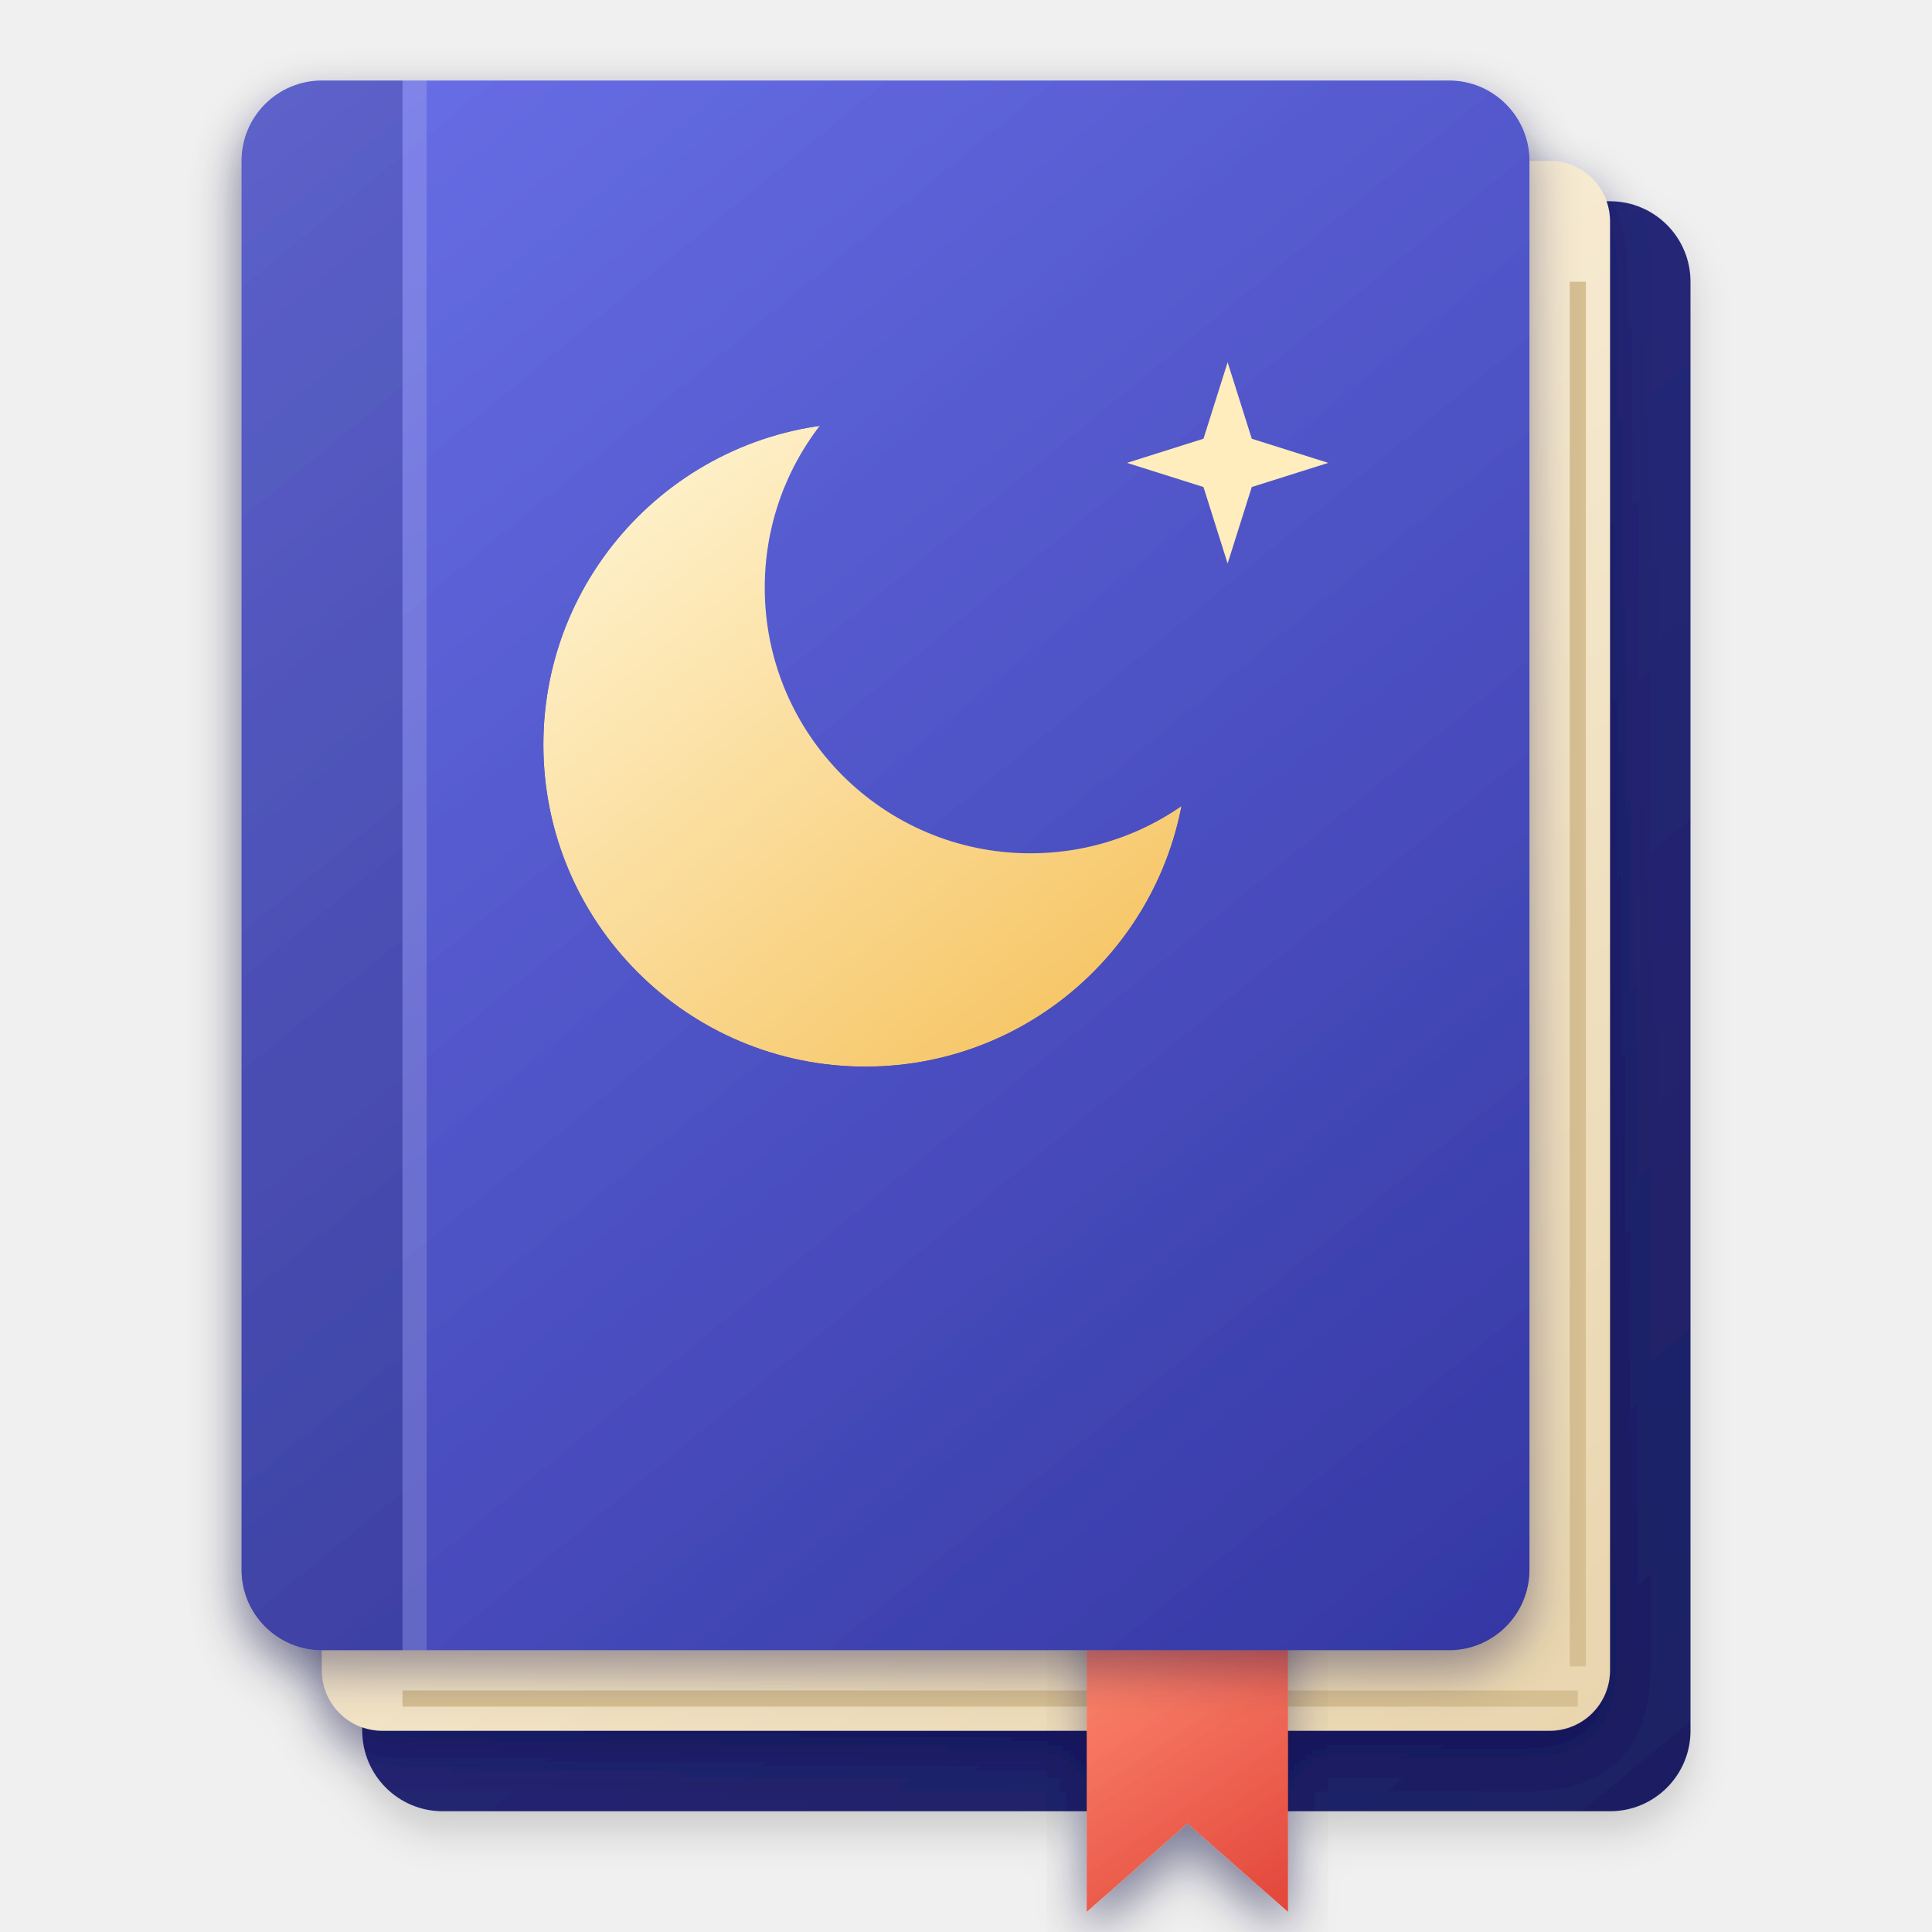
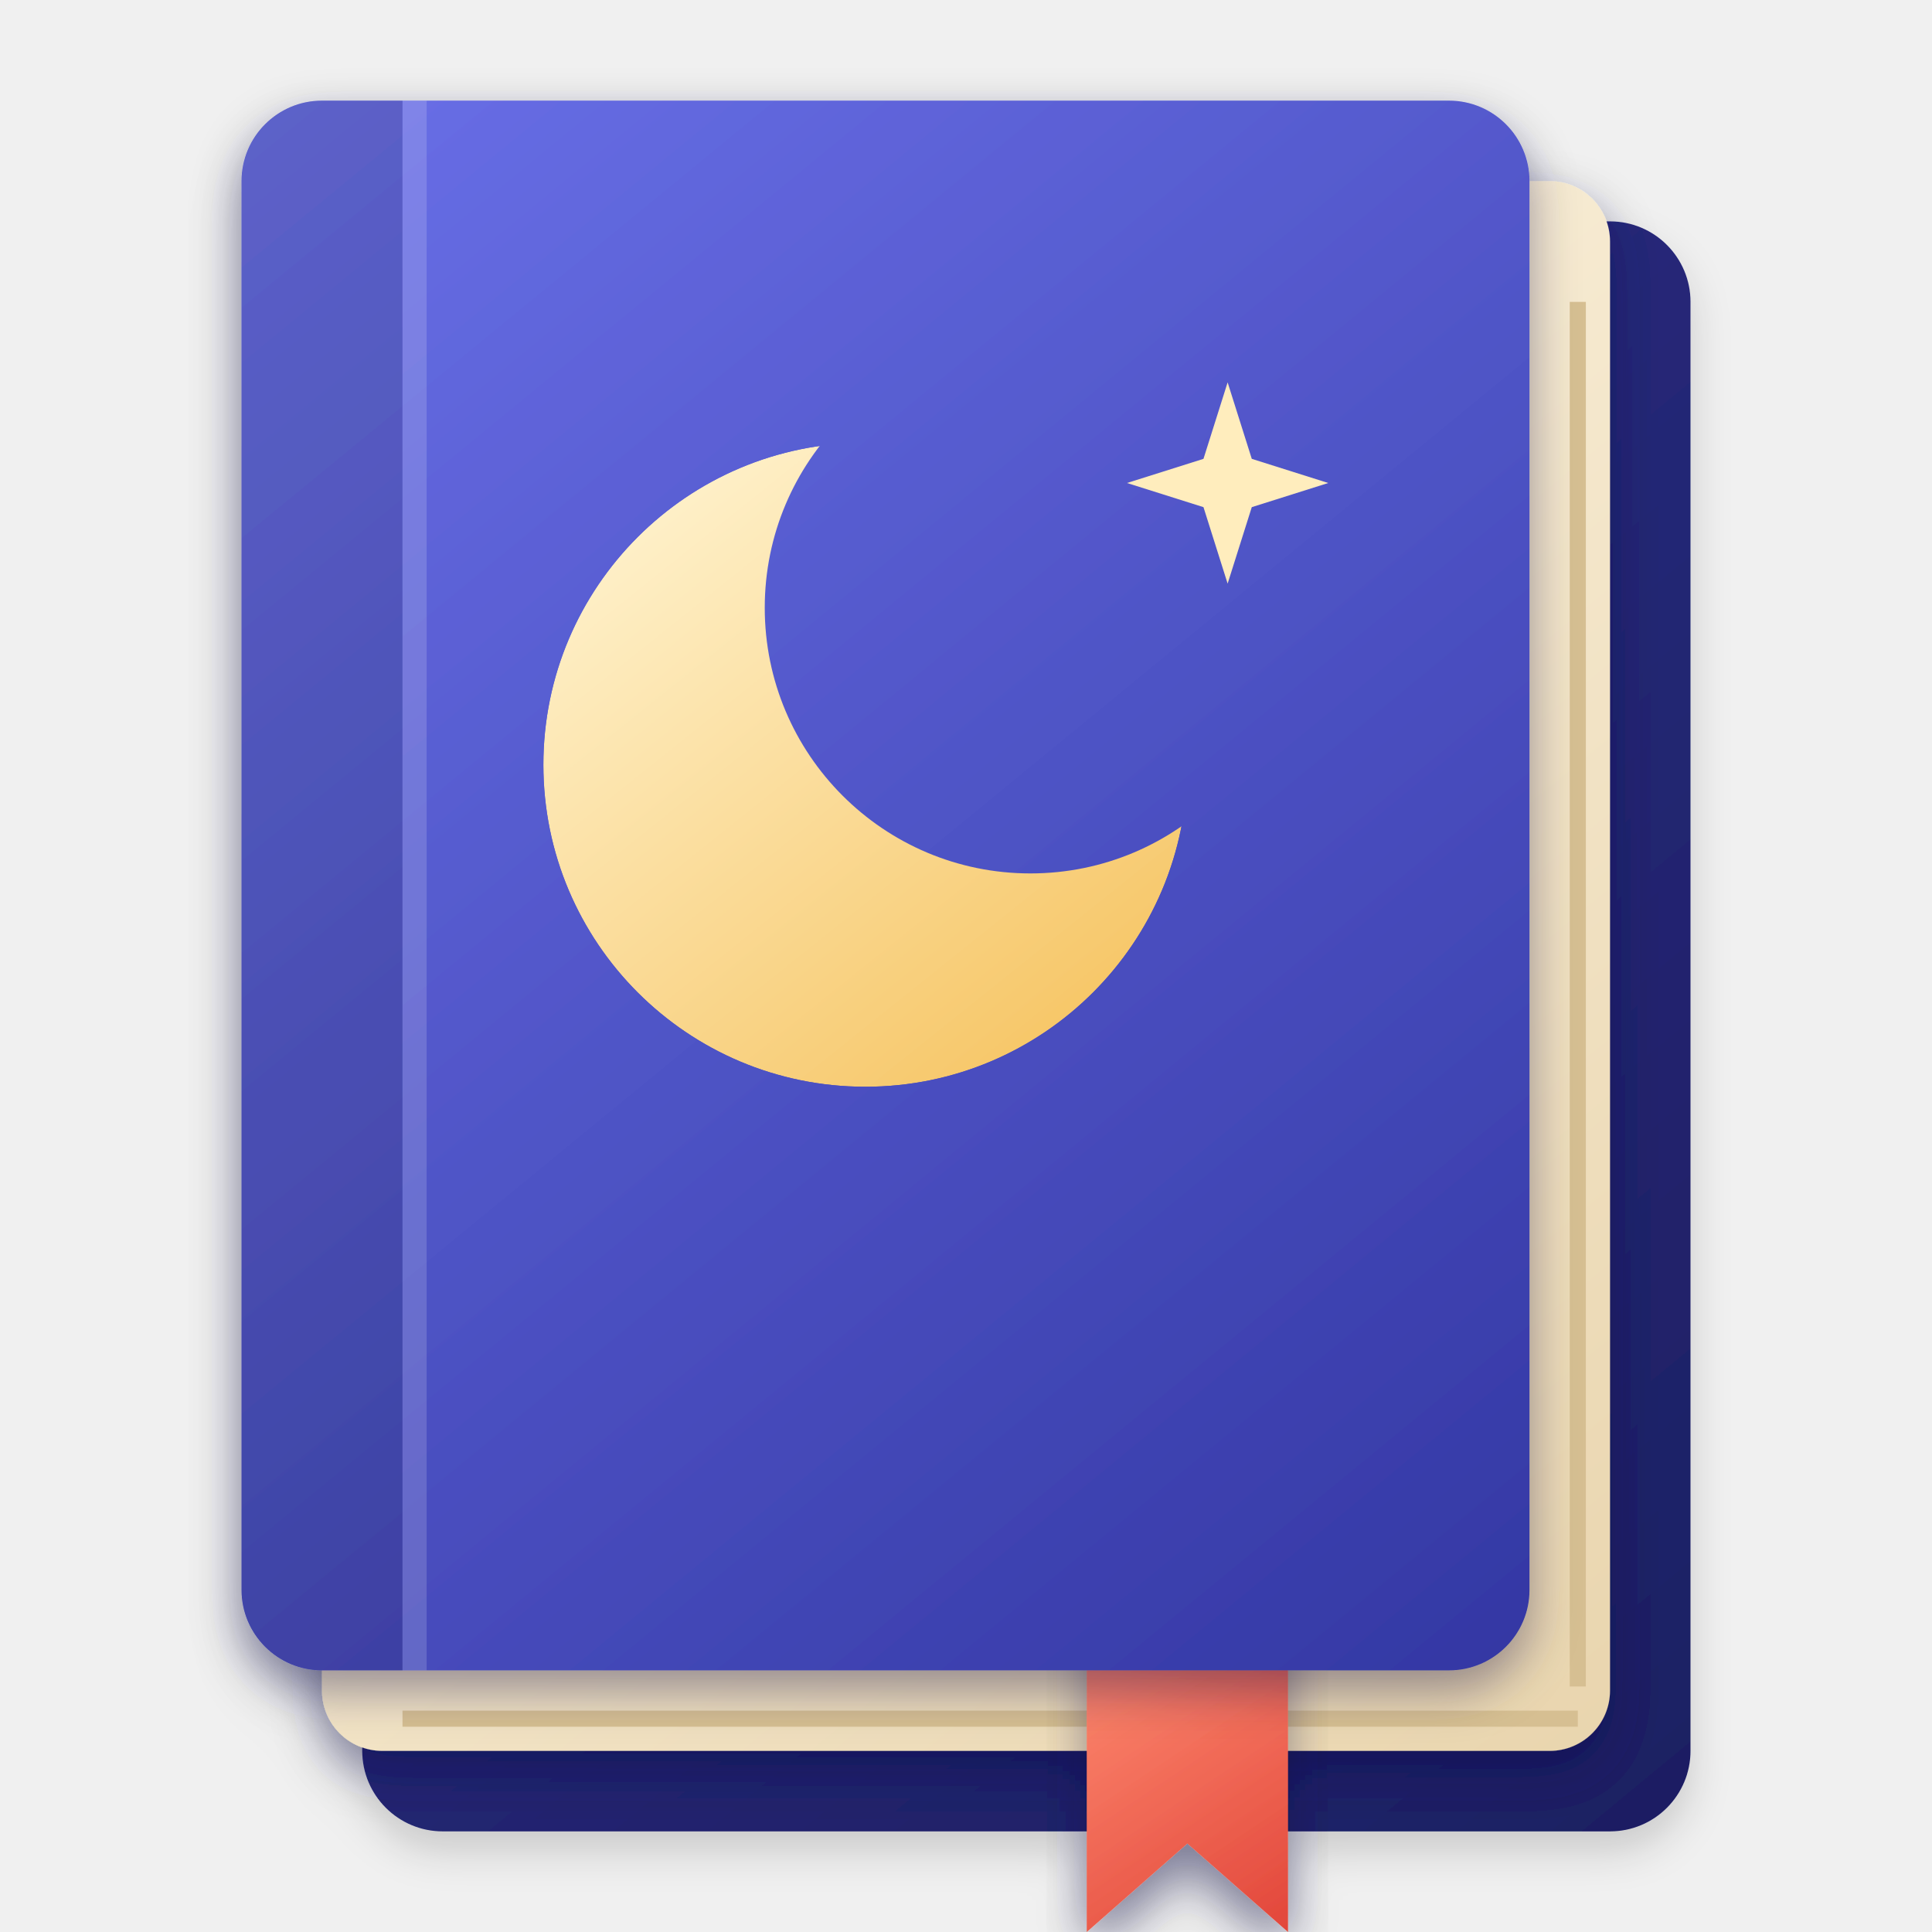
<svg xmlns="http://www.w3.org/2000/svg" width="48" height="48" viewBox="0 0 48 48">
  <defs>
    <linearGradient id="cv" x1="6" y1="2" x2="38" y2="41" gradientUnits="userSpaceOnUse">
      <stop offset="0" stop-color="#6A70E8" />
      <stop offset="1" stop-color="#3337A3" />
    </linearGradient>
    <linearGradient id="pp" x1="8" y1="4" x2="40" y2="43" gradientUnits="userSpaceOnUse">
      <stop offset="0" stop-color="#FFF8E8" />
      <stop offset="1" stop-color="#E9D5AE" />
    </linearGradient>
    <linearGradient id="bk" x1="9" y1="5" x2="42" y2="45" gradientUnits="userSpaceOnUse">
      <stop offset="0" stop-color="#2B2E86" />
      <stop offset="1" stop-color="#1D1F63" />
    </linearGradient>
    <linearGradient id="mn" x1="15" y1="11" x2="27" y2="26" gradientUnits="userSpaceOnUse">
      <stop offset="0" stop-color="#FFF4D2" />
      <stop offset="1" stop-color="#F6C462" />
    </linearGradient>
    <linearGradient id="rb" x1="27" y1="40" x2="32" y2="47.5" gradientUnits="userSpaceOnUse">
      <stop offset="0" stop-color="#FF8C72" />
      <stop offset="1" stop-color="#E2463A" />
    </linearGradient>
    <filter id="sh" x="-20%" y="-20%" width="140%" height="140%">
      <feDropShadow dx="0" dy="0.5" stdDeviation="0.6" flood-color="#10123F" flood-opacity="0.38" />
    </filter>
    <filter id="all" x="-20%" y="-20%" width="140%" height="140%">
      <feDropShadow dx="0" dy="0.5" stdDeviation="0.5" flood-color="#000" flood-opacity="0.16" />
    </filter>
  </defs>
-   <g filter="url(#all)">
-     <rect x="9" y="5" width="33" height="40" fill="url(#bk)" rx="2" />
-     <rect x="8" y="4" width="32" height="39" fill="url(#pp)" rx="1.5" filter="url(#sh)" />
-     <path d="M39.2 7 V41.4 M10 42.2 H39.2" stroke="#D6BF92" stroke-width="0.4" fill="none" />
-     <path d="M27 38 H32 V47.5 L29.5 45.3 L27 47.5 Z" fill="url(#rb)" filter="url(#sh)" />
-     <rect x="6" y="2" width="32" height="39" fill="url(#cv)" rx="2" filter="url(#sh)" />
-     <path d="M8 2 H10 V41 H8 A2 2 0 0 1 6 39 V4 A2 2 0 0 1 8 2 Z" fill="#000" opacity="0.13" />
-     <rect x="10" y="2" width="0.6" height="39" fill="#FFFFFF" opacity="0.16" />
-     <mask id="m" maskUnits="userSpaceOnUse" x="0" y="0" width="48" height="48">
-       <circle cx="21.5" cy="18.5" r="8" fill="#fff" />
-       <circle cx="25.6" cy="14.6" r="6.6" fill="#000" />
-     </mask>
-     <circle cx="21.5" cy="18.5" r="8" fill="url(#mn)" mask="url(#m)" />
-     <path d="M30.5 9 L31.1 10.9 L33 11.5 L31.1 12.1 L30.5 14 L29.9 12.1 L28 11.5 L29.9 10.9 Z" fill="#FFEDBD" />
+   <g transform="translate(0 0.5)">
+     <g filter="url(#all)">
+       <rect x="9" y="5" width="33" height="40" fill="url(#bk)" rx="2" />
+       <rect x="8" y="4" width="32" height="39" fill="url(#pp)" rx="1.5" filter="url(#sh)" />
+       <path d="M39.2 7 V41.4 M10 42.2 H39.2" stroke="#D6BF92" stroke-width="0.4" fill="none" />
+       <path d="M27 38 H32 V47.5 L29.5 45.3 L27 47.5 Z" fill="url(#rb)" filter="url(#sh)" />
+       <rect x="6" y="2" width="32" height="39" fill="url(#cv)" rx="2" filter="url(#sh)" />
+       <path d="M8 2 H10 V41 H8 A2 2 0 0 1 6 39 V4 A2 2 0 0 1 8 2 Z" fill="#000" opacity="0.13" />
+       <rect x="10" y="2" width="0.6" height="39" fill="#FFFFFF" opacity="0.16" />
+       <mask id="m" maskUnits="userSpaceOnUse" x="0" y="0" width="48" height="48">
+         <circle cx="21.5" cy="18.5" r="8" fill="#fff" />
+         <circle cx="25.6" cy="14.6" r="6.6" fill="#000" />
+       </mask>
+       <circle cx="21.5" cy="18.5" r="8" fill="url(#mn)" mask="url(#m)" />
+       <path d="M30.5 9 L31.1 10.9 L33 11.5 L31.1 12.1 L30.5 14 L29.9 12.1 L28 11.5 L29.9 10.9 Z" fill="#FFEDBD" />
+     </g>
  </g>
</svg>
